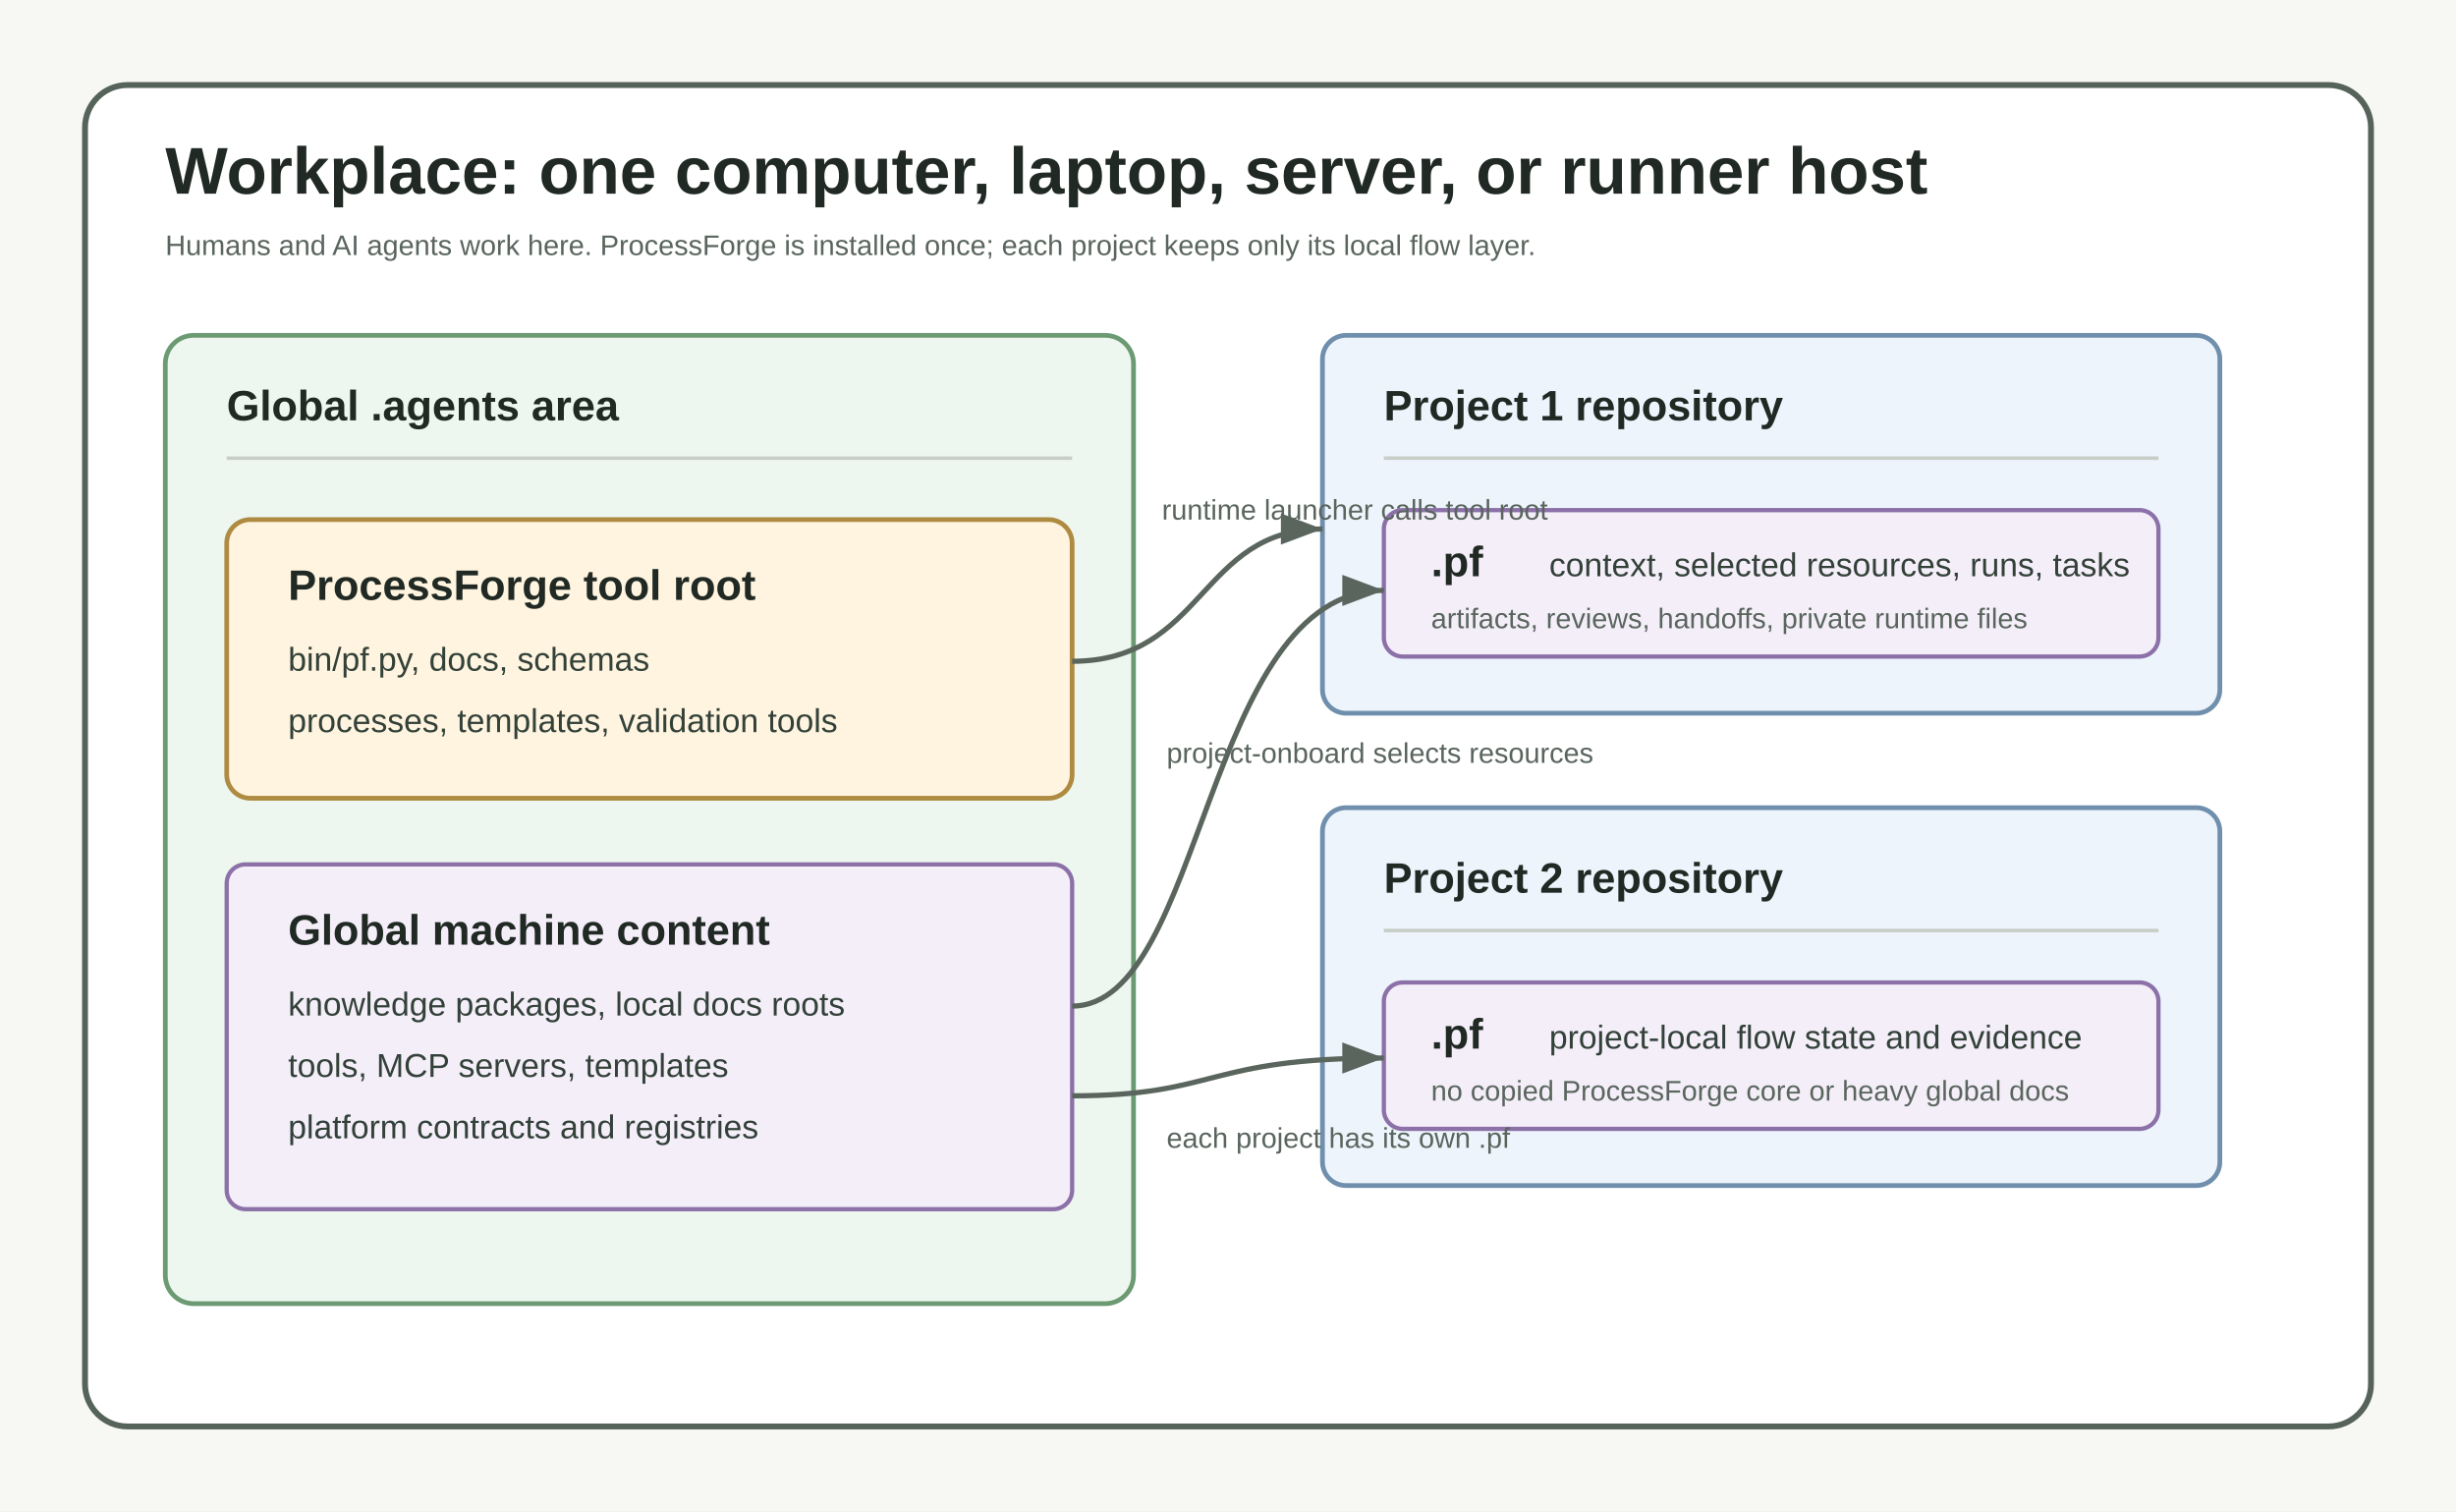
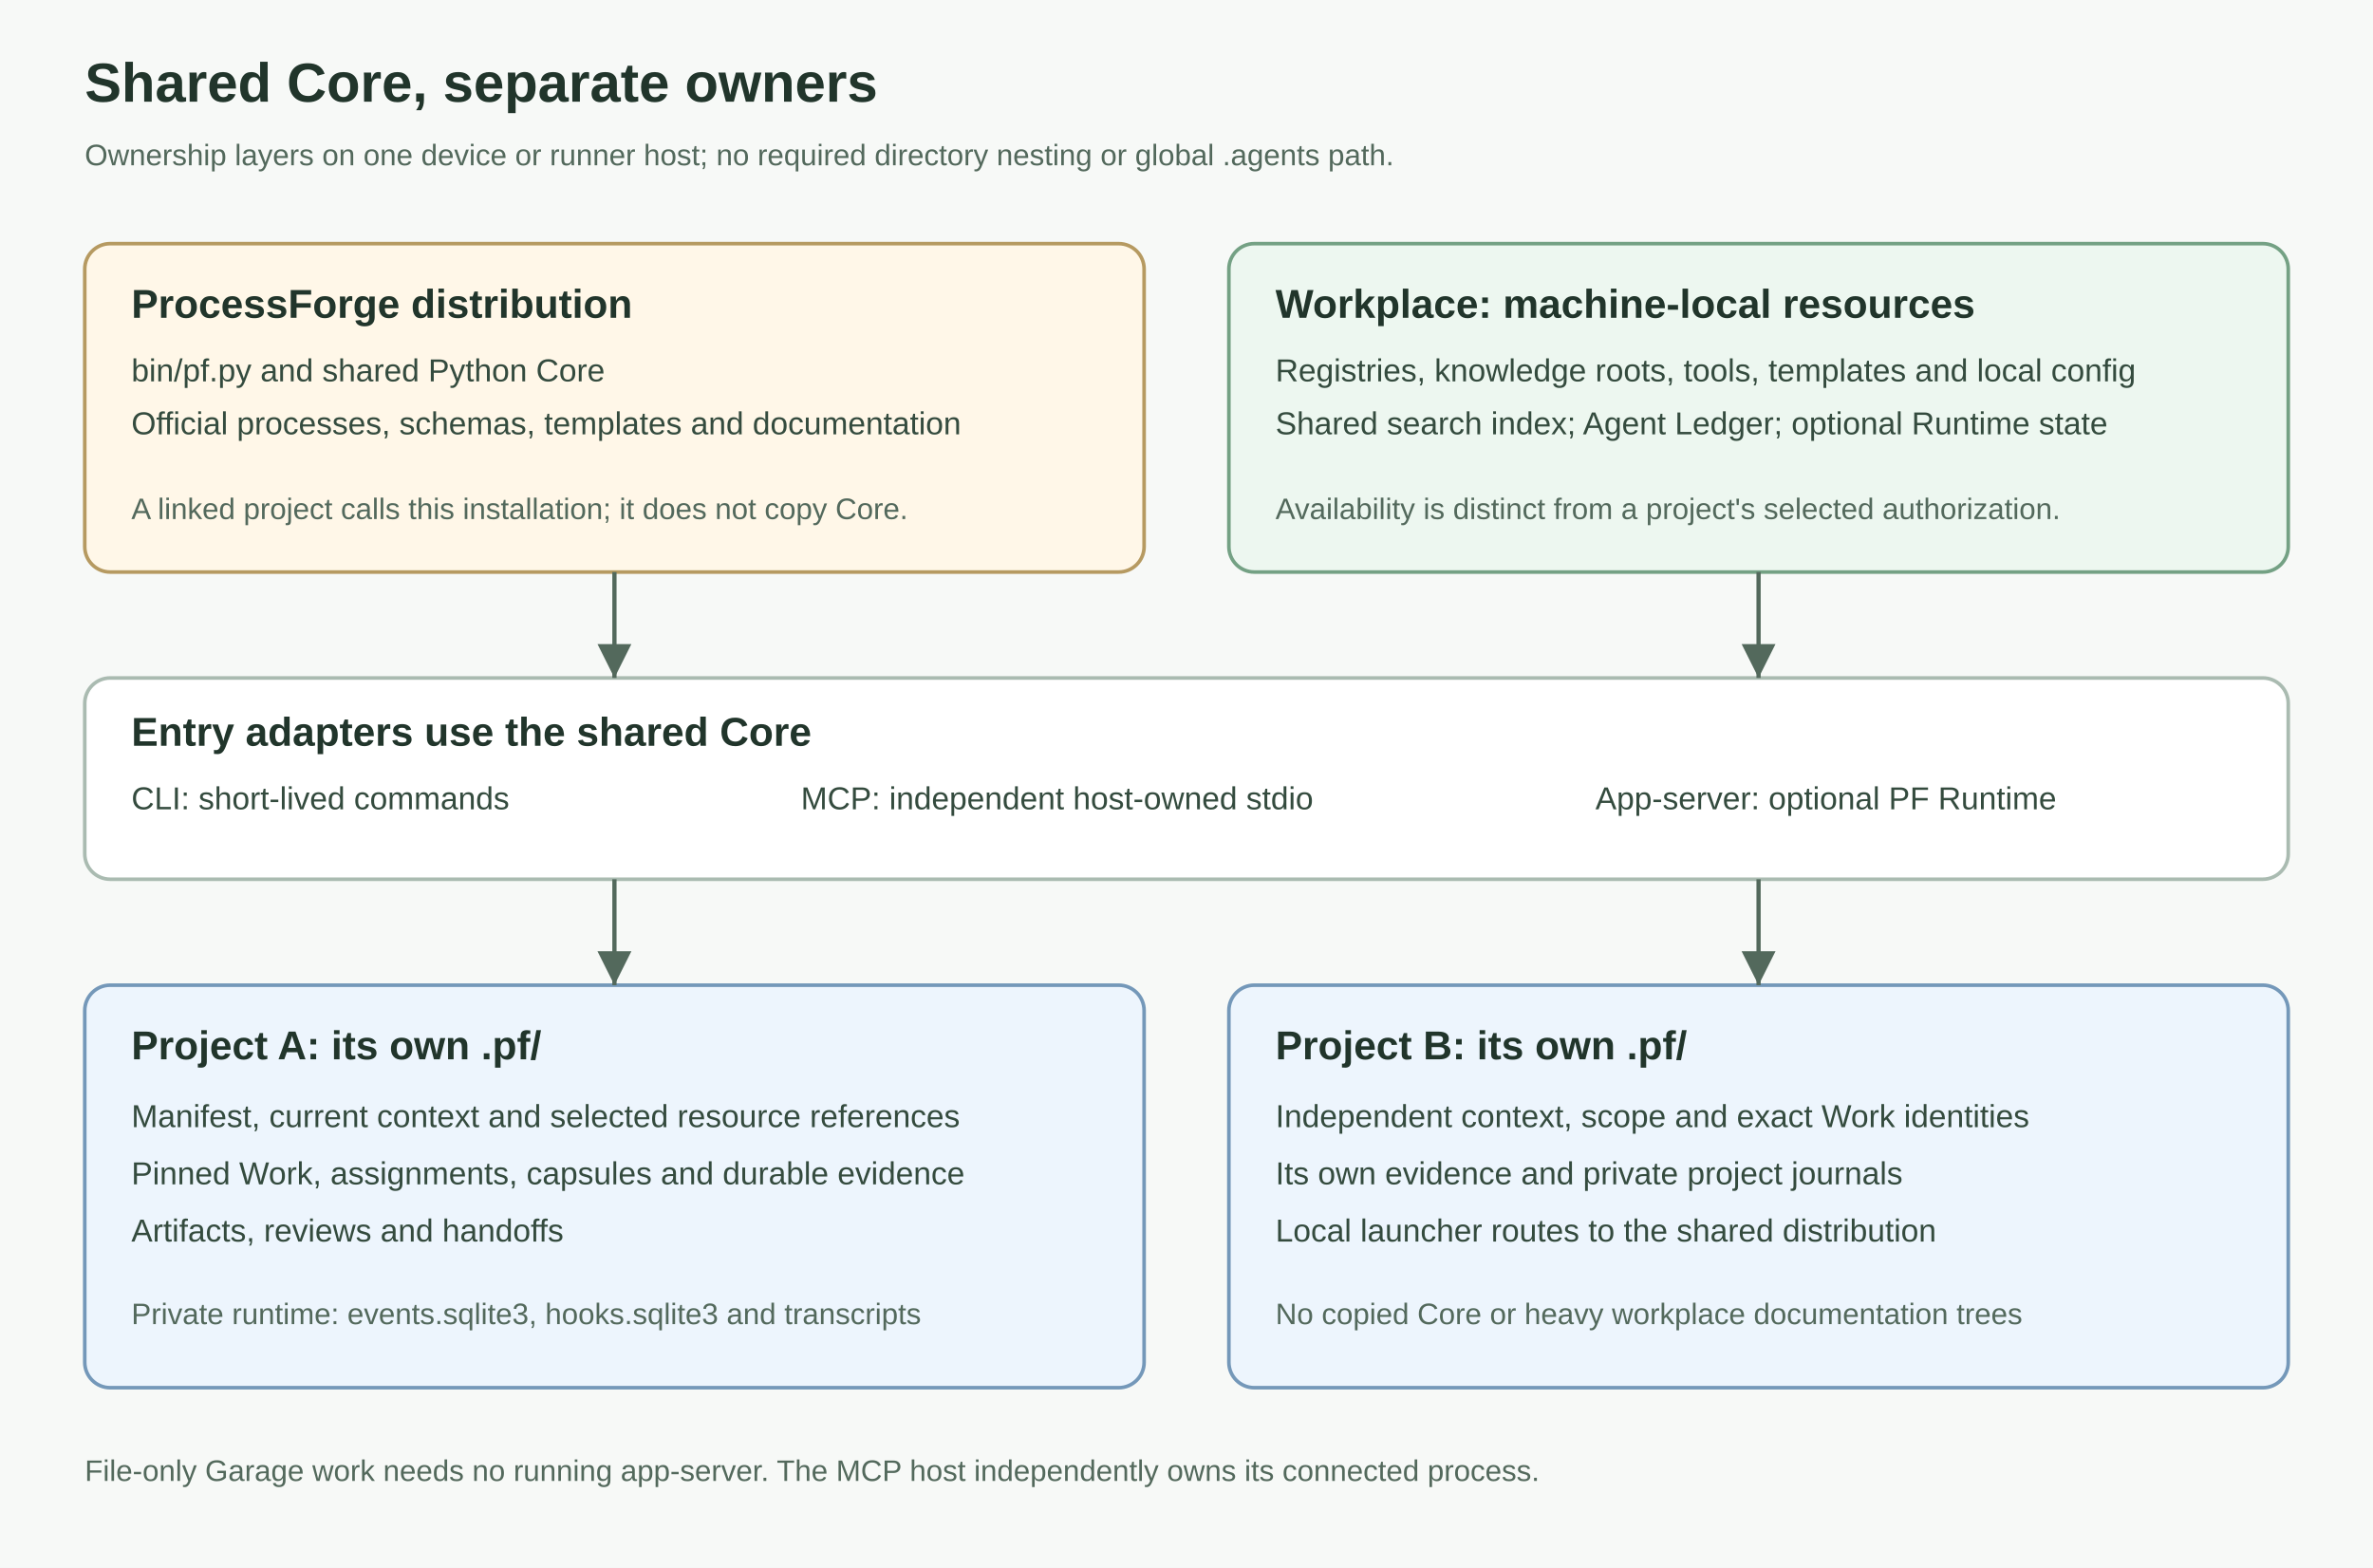
- <svg xmlns="http://www.w3.org/2000/svg" width="1040" height="640" viewBox="0 0 1040 640" role="img" aria-labelledby="title desc">
+ <svg xmlns="http://www.w3.org/2000/svg" width="1120" height="740" viewBox="0 0 1120 740" role="img" aria-labelledby="title desc">
  <style>
-     .bg { fill: #f7f8f4; }
-     .device { fill: #ffffff; stroke: #56635a; stroke-width: 2.5; rx: 18; }
-     .global { fill: #edf7ef; stroke: #6c9a73; stroke-width: 2; rx: 12; }
-     .forge { fill: #fff4df; stroke: #af8b42; stroke-width: 2; rx: 10; }
-     .project { fill: #edf4fb; stroke: #6f8fad; stroke-width: 2; rx: 10; }
-     .flow { fill: #f4eef9; stroke: #8c70a8; stroke-width: 1.8; rx: 8; }
-     .title { font: 700 28px Arial, sans-serif; fill: #202923; }
-     .label { font: 700 18px Arial, sans-serif; fill: #202923; }
-     .text { font: 14px Arial, sans-serif; fill: #334139; }
-     .small { font: 12px Arial, sans-serif; fill: #59655d; }
-     .line { stroke: #c6cec7; stroke-width: 1.5; }
-     .arrow { fill: none; stroke: #59655d; stroke-width: 2.2; marker-end: url(#arrow); }
-   </style>
+ .bg { fill: #f7f9f7; }
+ .card { fill: #fff; stroke: #aabbb1; stroke-width: 1.7; }
+ .blue { fill: #edf5fd; stroke: #7498b9; }
+ .green { fill: #edf7f0; stroke: #74a184; }
+ .gold { fill: #fff7e8; stroke: #b69a61; }
+ .purple { fill: #f3eef9; stroke: #9a81b6; }
+ .title { font: 700 26px Arial, sans-serif; fill: #21352b; }
+ .label { font: 700 19px Arial, sans-serif; fill: #21352b; }
+ .text { font: 15px Arial, sans-serif; fill: #344b3e; }
+ .small { font: 14px Arial, sans-serif; fill: #53695c; }
+ .arrow { fill: none; stroke: #53695c; stroke-width: 2; marker-end: url(#arrow); }
+ .loop { fill: none; stroke: #917640; stroke-width: 2; marker-end: url(#gold-arrow); }
+ </style>
  <defs>
-     <marker id="arrow" markerWidth="10" markerHeight="10" refX="8" refY="3" orient="auto" markerUnits="strokeWidth">
-       <path d="M0,0 L8,3 L0,6 Z" fill="#59655d" />
+     <marker id="arrow" markerWidth="9" markerHeight="8" refX="8" refY="4" orient="auto">
+       <path d="M0 0 L8 4 L0 8 Z" fill="#53695c" />
+     </marker>
+     <marker id="gold-arrow" markerWidth="9" markerHeight="8" refX="8" refY="4" orient="auto">
+       <path d="M0 0 L8 4 L0 8 Z" fill="#917640" />
    </marker>
  </defs>
-   <rect class="bg" x="0" y="0" width="1040" height="640" />
-   <rect class="device" x="36" y="36" width="968" height="568" rx="18" />
-   <text class="title" x="70" y="82">Workplace: one computer, laptop, server, or runner host</text>
-   <text class="small" x="70" y="108">Humans and AI agents work here. ProcessForge is installed once; each project keeps only its local flow layer.</text>
-   <rect class="global" x="70" y="142" width="410" height="410" rx="12" />
-   <text class="label" x="96" y="178">Global .agents area</text>
-   <line class="line" x1="96" y1="194" x2="454" y2="194" />
-   <rect class="forge" x="96" y="220" width="358" height="118" rx="10" />
-   <text class="label" x="122" y="254">ProcessForge tool root</text>
-   <text class="text" x="122" y="284">bin/pf.py, docs, schemas</text>
-   <text class="text" x="122" y="310">processes, templates, validation tools</text>
-   <rect class="flow" x="96" y="366" width="358" height="146" rx="8" />
-   <text class="label" x="122" y="400">Global machine content</text>
-   <text class="text" x="122" y="430">knowledge packages, local docs roots</text>
-   <text class="text" x="122" y="456">tools, MCP servers, templates</text>
-   <text class="text" x="122" y="482">platform contracts and registries</text>
-   <rect class="project" x="560" y="142" width="380" height="160" rx="10" />
-   <text class="label" x="586" y="178">Project 1 repository</text>
-   <line class="line" x1="586" y1="194" x2="914" y2="194" />
-   <rect class="flow" x="586" y="216" width="328" height="62" rx="8" />
-   <text class="label" x="606" y="244">.pf</text>
-   <text class="text" x="656" y="244">context, selected resources, runs, tasks</text>
-   <text class="small" x="606" y="266">artifacts, reviews, handoffs, private runtime files</text>
-   <rect class="project" x="560" y="342" width="380" height="160" rx="10" />
-   <text class="label" x="586" y="378">Project 2 repository</text>
-   <line class="line" x1="586" y1="394" x2="914" y2="394" />
-   <rect class="flow" x="586" y="416" width="328" height="62" rx="8" />
-   <text class="label" x="606" y="444">.pf</text>
-   <text class="text" x="656" y="444">project-local flow state and evidence</text>
-   <text class="small" x="606" y="466">no copied ProcessForge core or heavy global docs</text>
-   <path class="arrow" d="M454 426 C510 426, 510 250, 586 250" />
-   <text class="small" x="494" y="323">project-onboard selects resources</text>
-   <path class="arrow" d="M454 280 C510 280, 508 224, 560 224" />
-   <text class="small" x="492" y="220">runtime launcher calls tool root</text>
-   <path class="arrow" d="M454 464 C516 464, 510 448, 586 448" />
-   <text class="small" x="494" y="486">each project has its own .pf</text>
+   <rect class="bg" width="1120" height="740" />
+   <text class="title" x="40" y="48">Shared Core, separate owners</text>
+   <text class="small" x="40" y="78">Ownership layers on one device or runner host; no required directory nesting or global .agents path.</text>
+   <rect class="card gold" x="40" y="115" width="500" height="155" rx="12" />
+   <rect class="card green" x="580" y="115" width="500" height="155" rx="12" />
+   <text class="label" x="62" y="150">ProcessForge distribution</text>
+   <text class="text" x="62" y="180">bin/pf.py and shared Python Core</text>
+   <text class="text" x="62" y="205">Official processes, schemas, templates and documentation</text>
+   <text class="small" x="62" y="245">A linked project calls this installation; it does not copy Core.</text>
+   <text class="label" x="602" y="150">Workplace: machine-local resources</text>
+   <text class="text" x="602" y="180">Registries, knowledge roots, tools, templates and local config</text>
+   <text class="text" x="602" y="205">Shared search index; Agent Ledger; optional Runtime state</text>
+   <text class="small" x="602" y="245">Availability is distinct from a project's selected authorization.</text>
+   <rect class="card " x="40" y="320" width="1040" height="95" rx="12" />
+   <text class="label" x="62" y="352">Entry adapters use the shared Core</text>
+   <text class="text" x="62" y="382">CLI: short-lived commands</text>
+   <text class="text" x="378" y="382">MCP: independent host-owned stdio</text>
+   <text class="text" x="753" y="382">App-server: optional PF Runtime</text>
+   <path class="arrow" d="M290 270 V320" />
+   <path class="arrow" d="M830 270 V320" />
+   <rect class="card blue" x="40" y="465" width="500" height="190" rx="12" />
+   <text class="label" x="62" y="500">Project A: its own .pf/</text>
+   <text class="text" x="62" y="532">Manifest, current context and selected resource references</text>
+   <text class="text" x="62" y="559">Pinned Work, assignments, capsules and durable evidence</text>
+   <text class="text" x="62" y="586">Artifacts, reviews and handoffs</text>
+   <text class="small" x="62" y="625">Private runtime: events.sqlite3, hooks.sqlite3 and transcripts</text>
+   <rect class="card blue" x="580" y="465" width="500" height="190" rx="12" />
+   <text class="label" x="602" y="500">Project B: its own .pf/</text>
+   <text class="text" x="602" y="532">Independent context, scope and exact Work identities</text>
+   <text class="text" x="602" y="559">Its own evidence and private project journals</text>
+   <text class="text" x="602" y="586">Local launcher routes to the shared distribution</text>
+   <text class="small" x="602" y="625">No copied Core or heavy workplace documentation trees</text>
+   <path class="arrow" d="M290 415 V465" />
+   <path class="arrow" d="M830 415 V465" />
+   <text class="small" x="40" y="699">File-only Garage work needs no running app-server. The MCP host independently owns its connected process.</text>
</svg>
